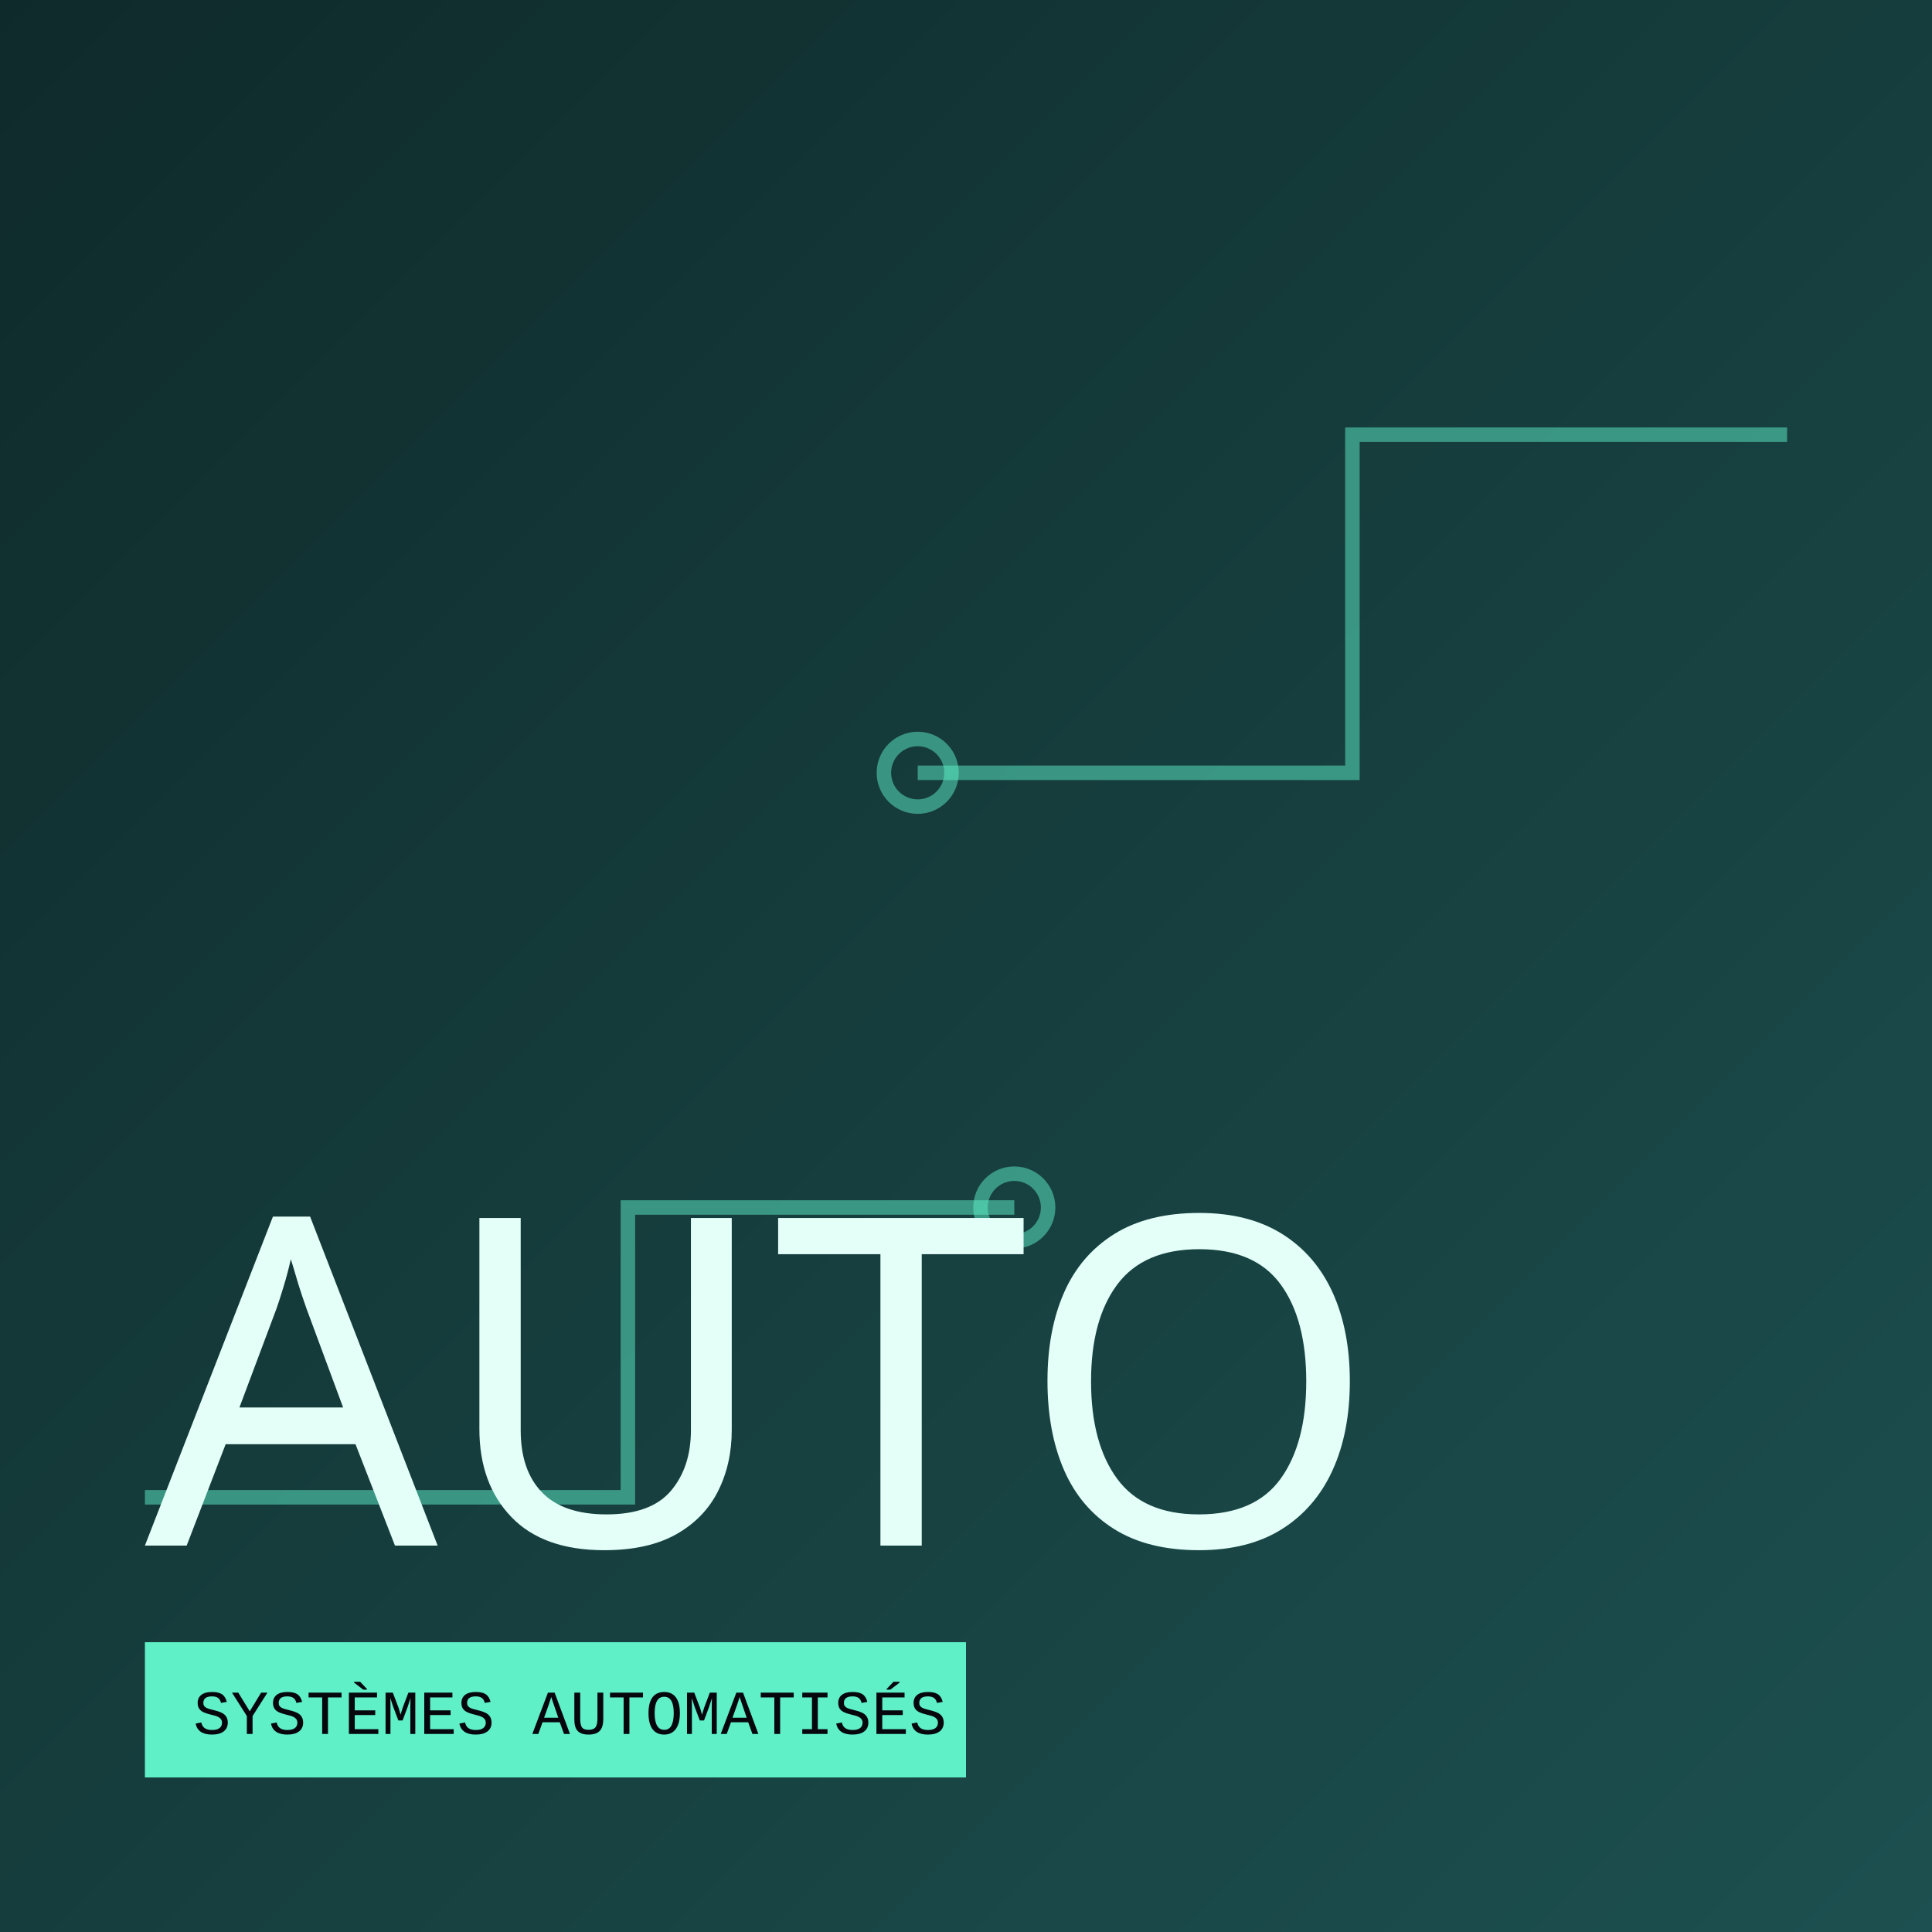
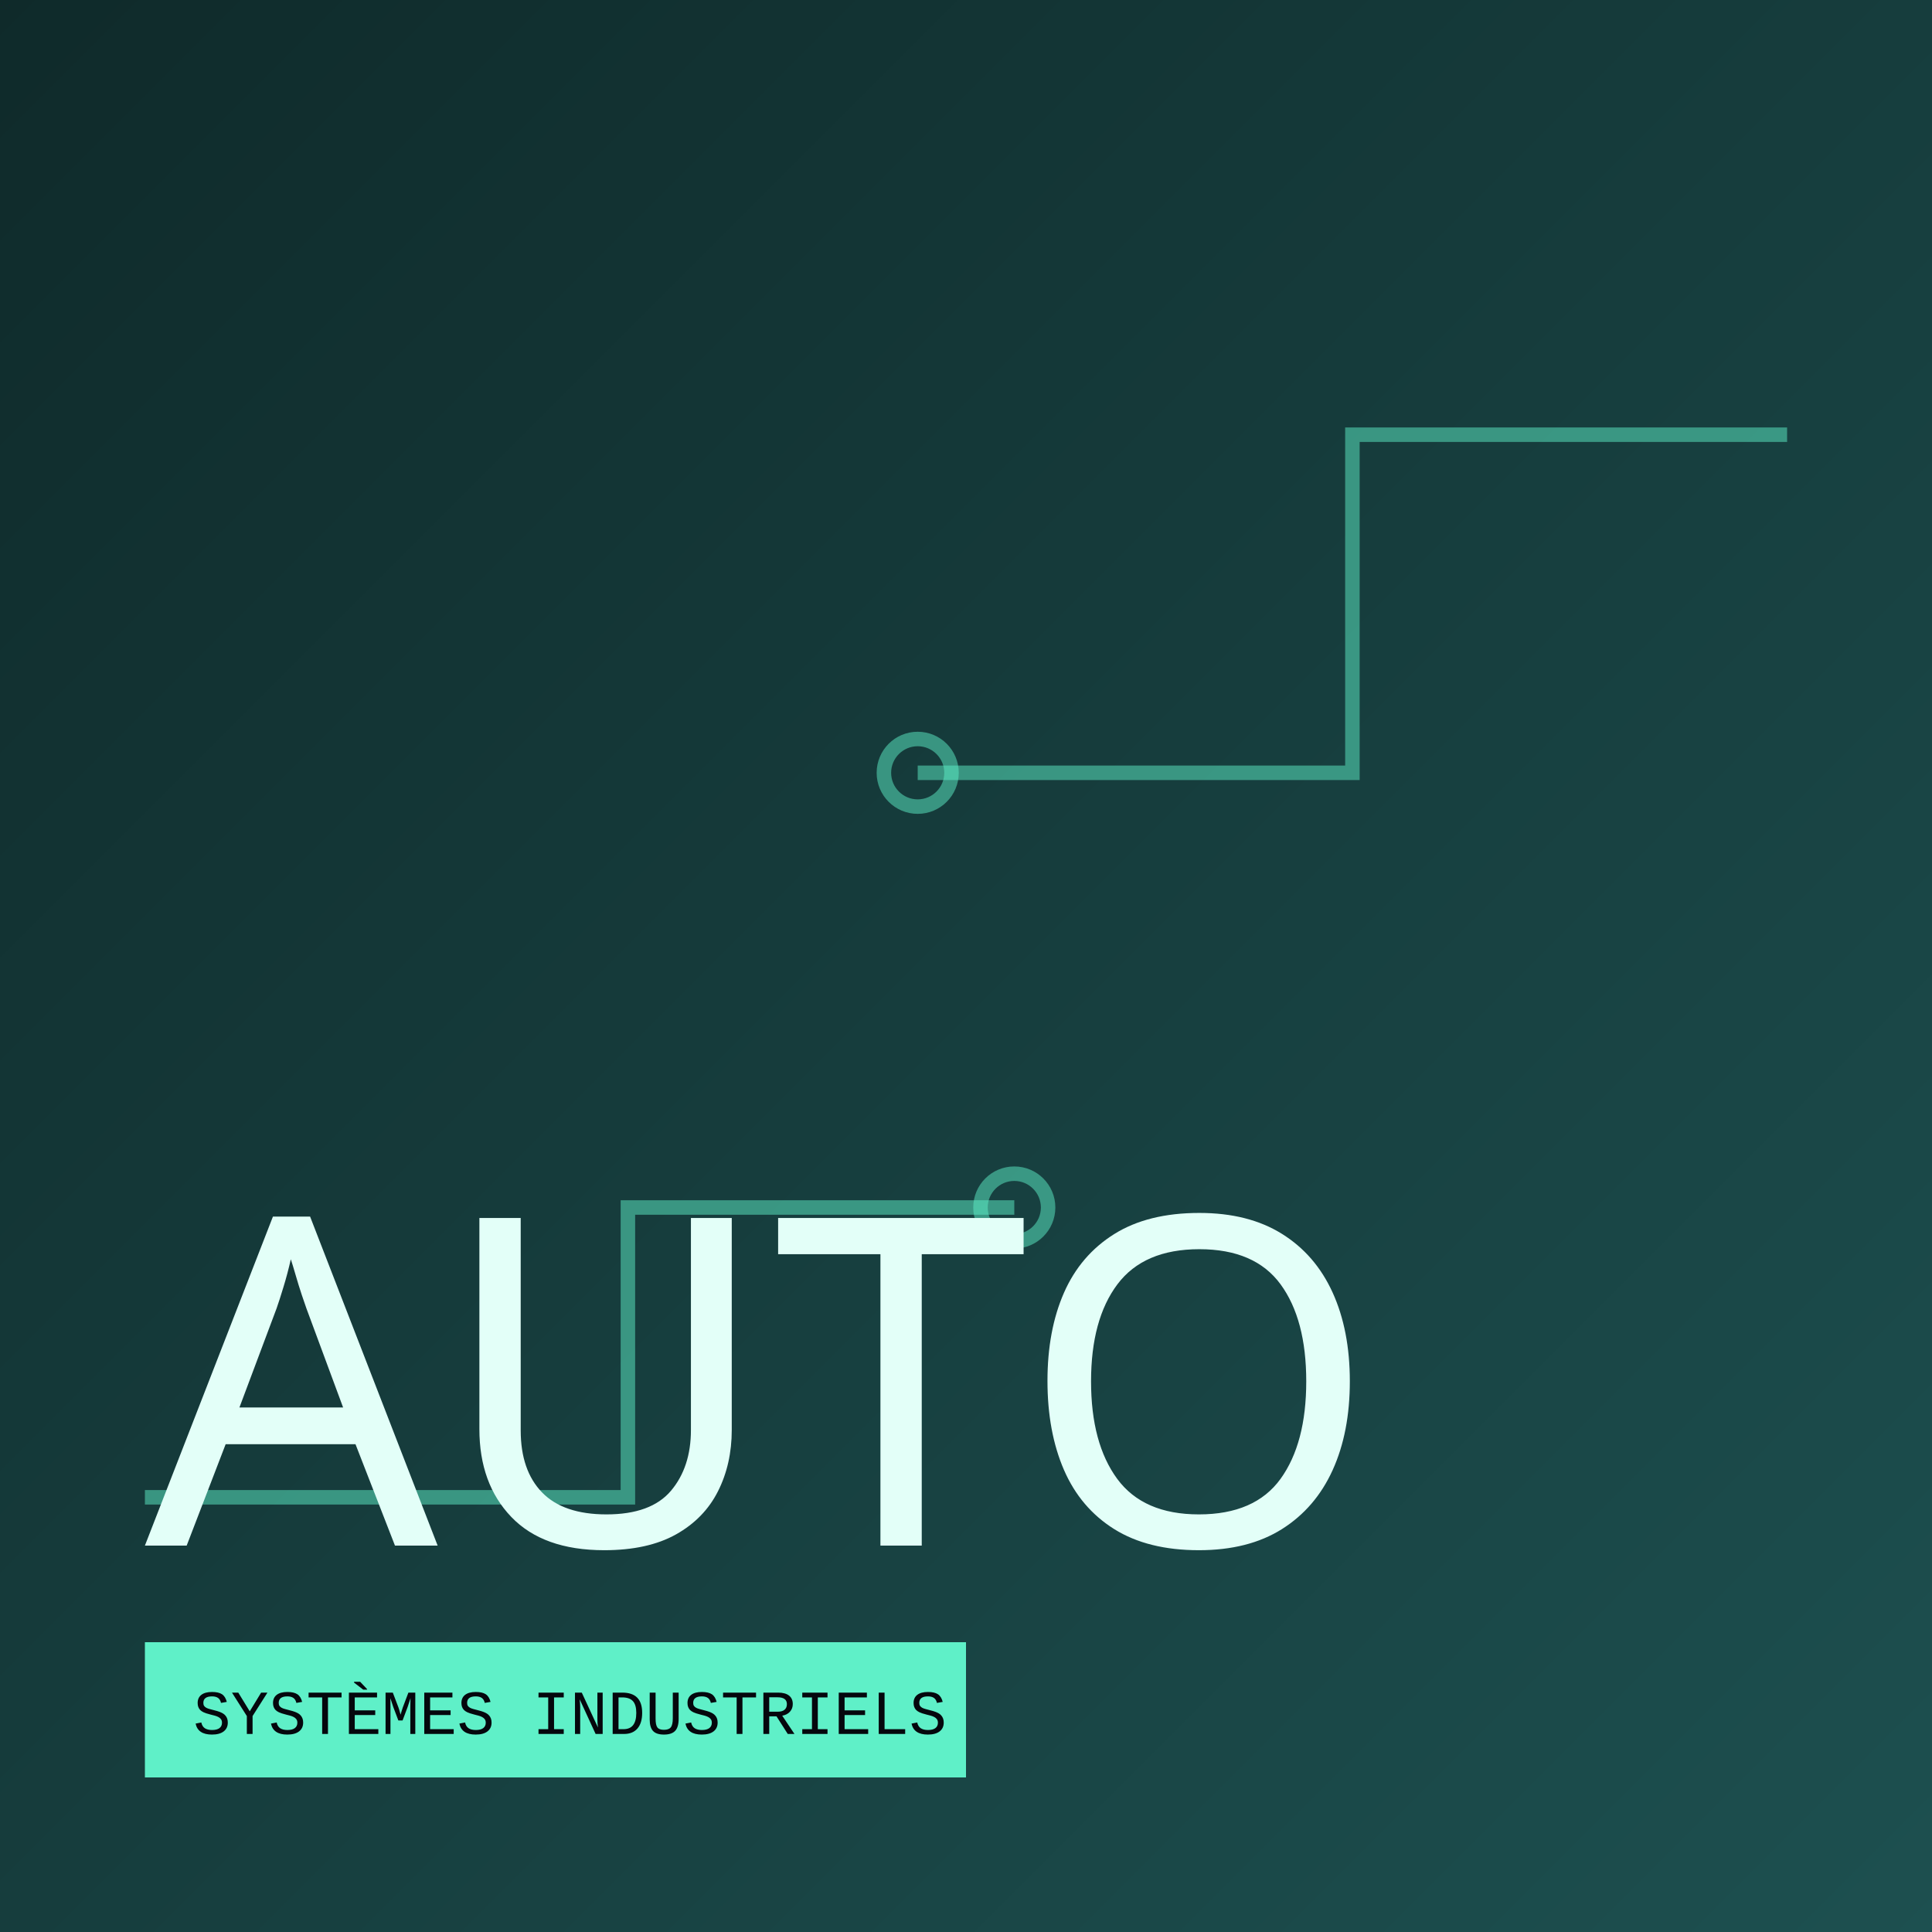
<svg xmlns="http://www.w3.org/2000/svg" width="800" height="800" viewBox="0 0 800 800">
  <defs>
    <linearGradient id="g" x1="0" y1="0" x2="1" y2="1">
      <stop offset="0" stop-color="#0f2a2a" />
      <stop offset="1" stop-color="#1d5050" />
    </linearGradient>
  </defs>
  <rect width="800" height="800" fill="url(#g)" />
  <g stroke="#5ff0c8" stroke-width="6" fill="none" stroke-opacity=".5">
    <path d="M60 620H260V500H420" />
    <path d="M740 180H560V320H380" />
    <circle cx="420" cy="500" r="14" />
    <circle cx="380" cy="320" r="14" />
  </g>
  <text x="60" y="640" font-family="Anton, Impact, sans-serif" font-size="190" fill="#e3fff8">AUTO</text>
  <rect x="60" y="680" width="340" height="56" fill="#5ff0c8" />
-   <text x="80" y="718" font-family="Courier New, monospace" font-size="26" fill="#05070d">SYSTÈMES AUTOMATISÉS</text>
+   <text x="80" y="718" font-family="Courier New, monospace" font-size="26" fill="#05070d">SYSTÈMES INDUSTRIELS</text>
</svg>
